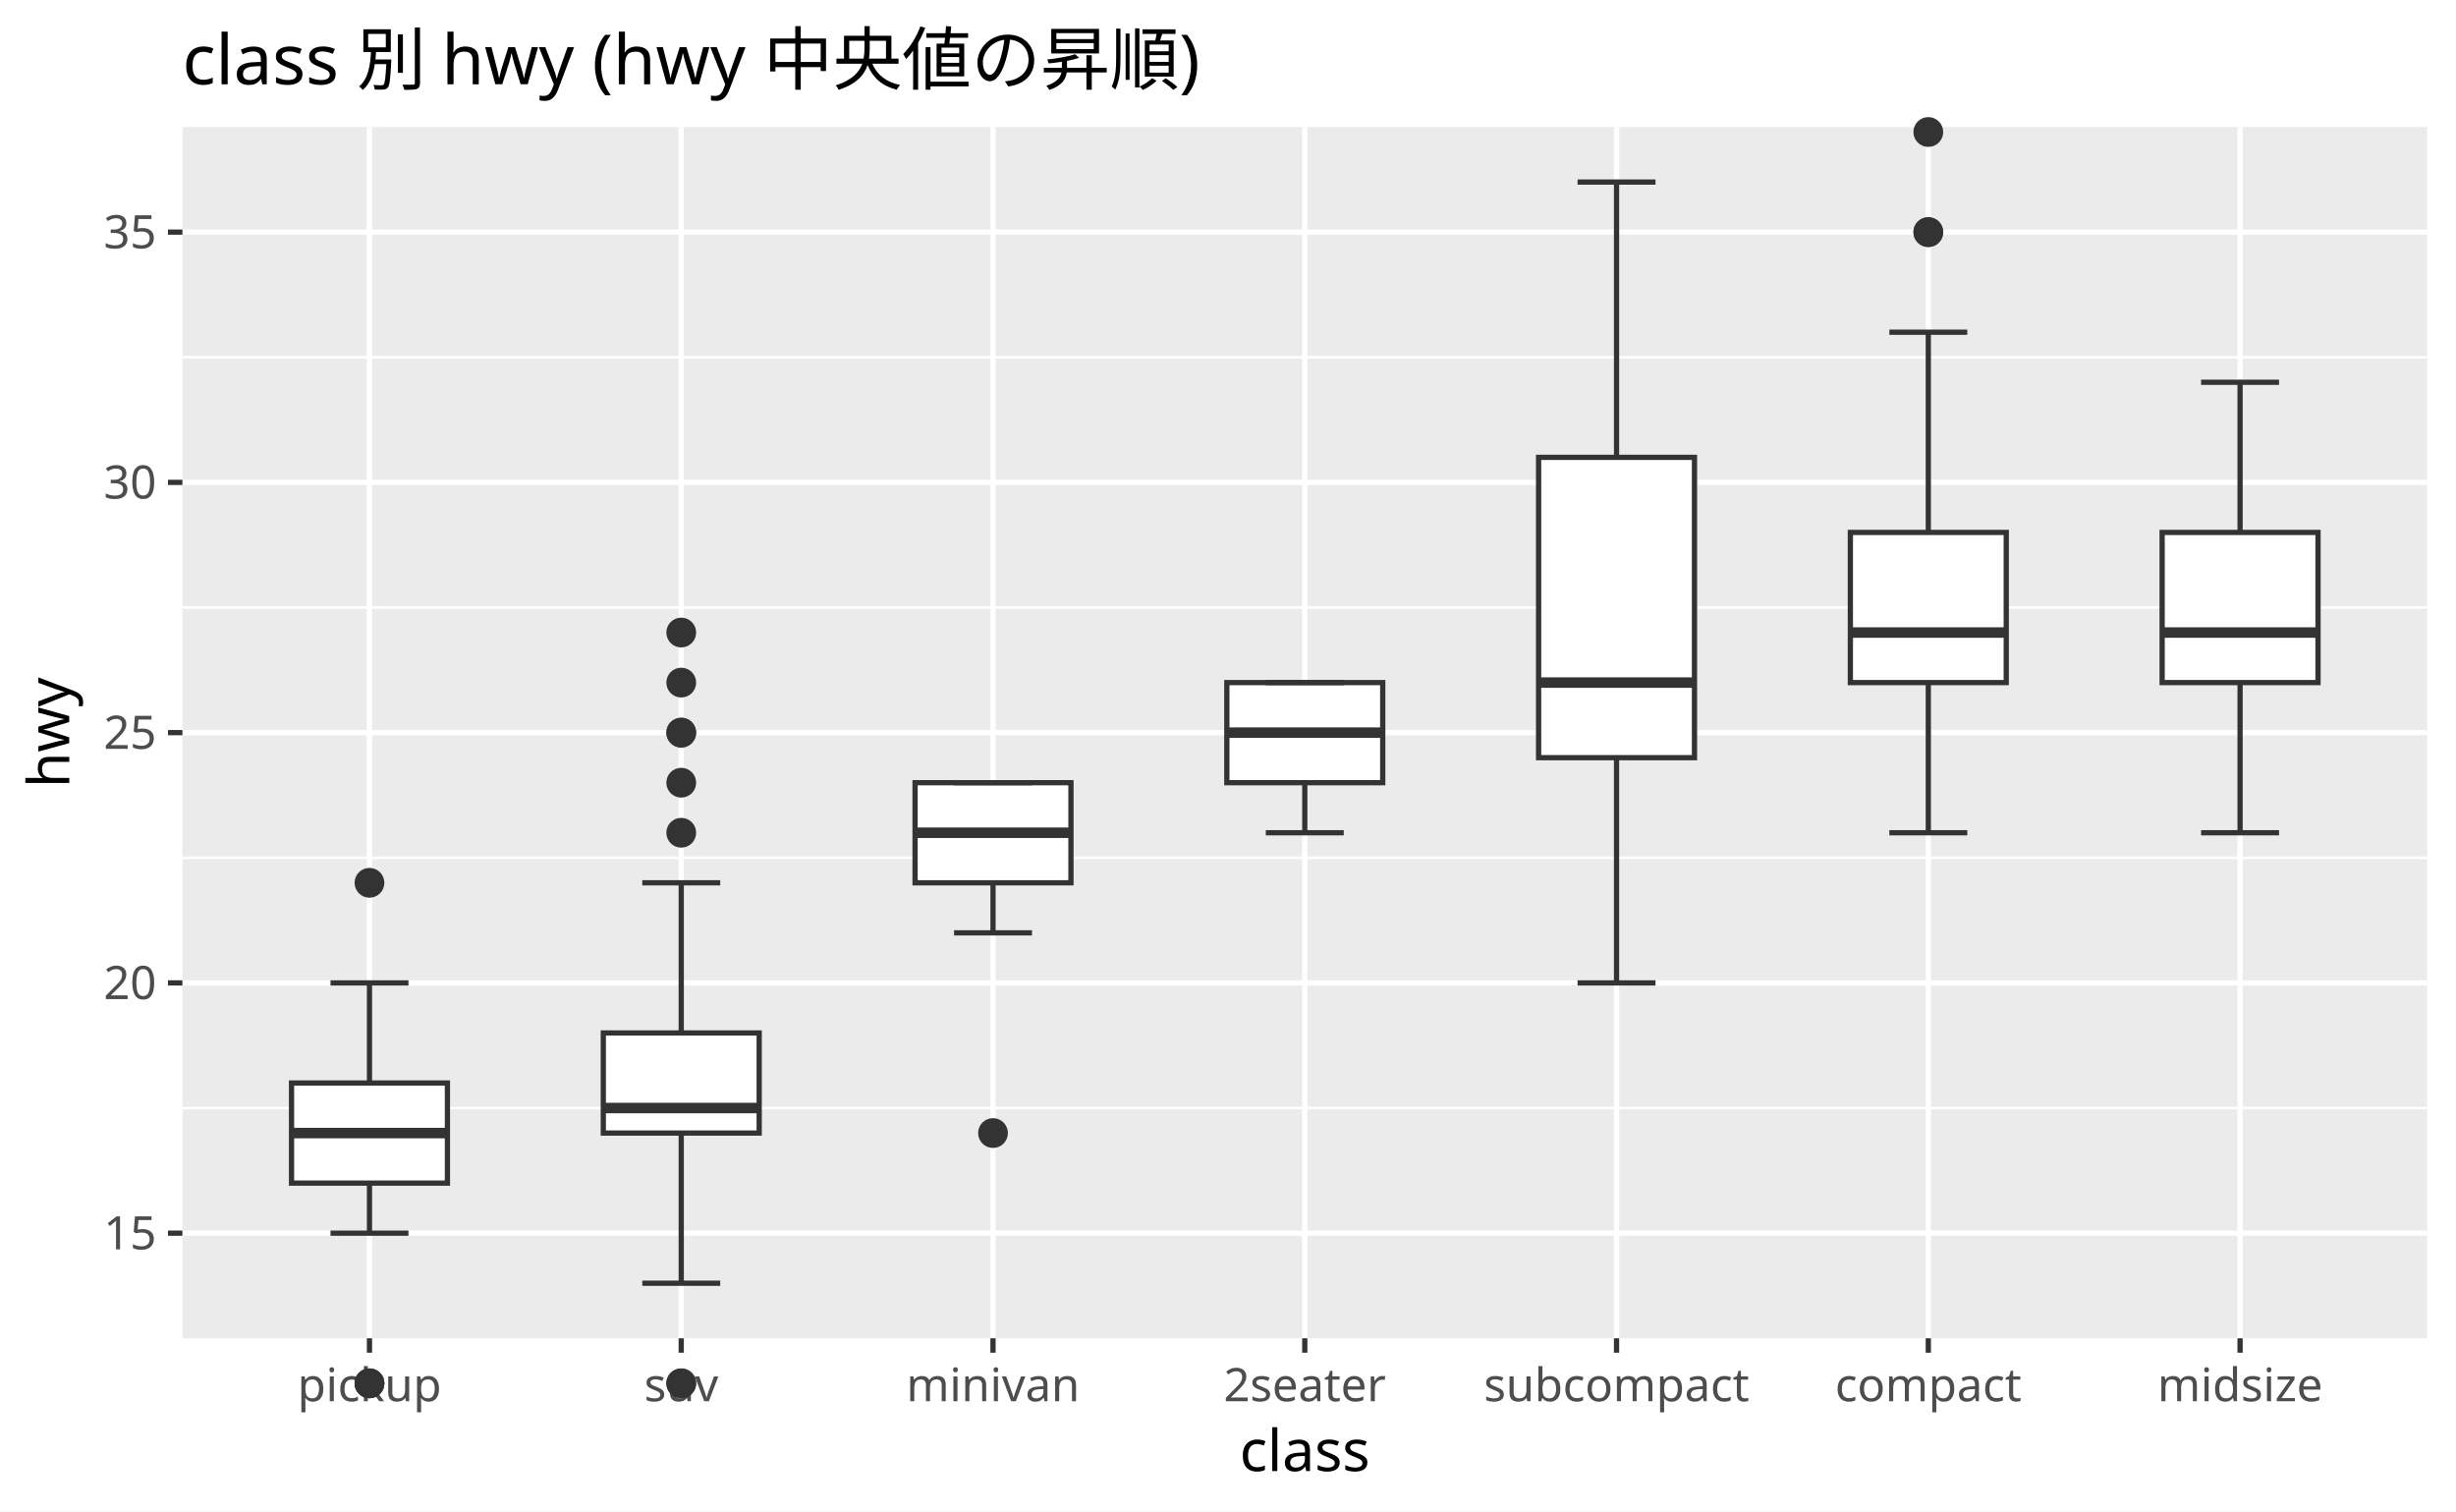
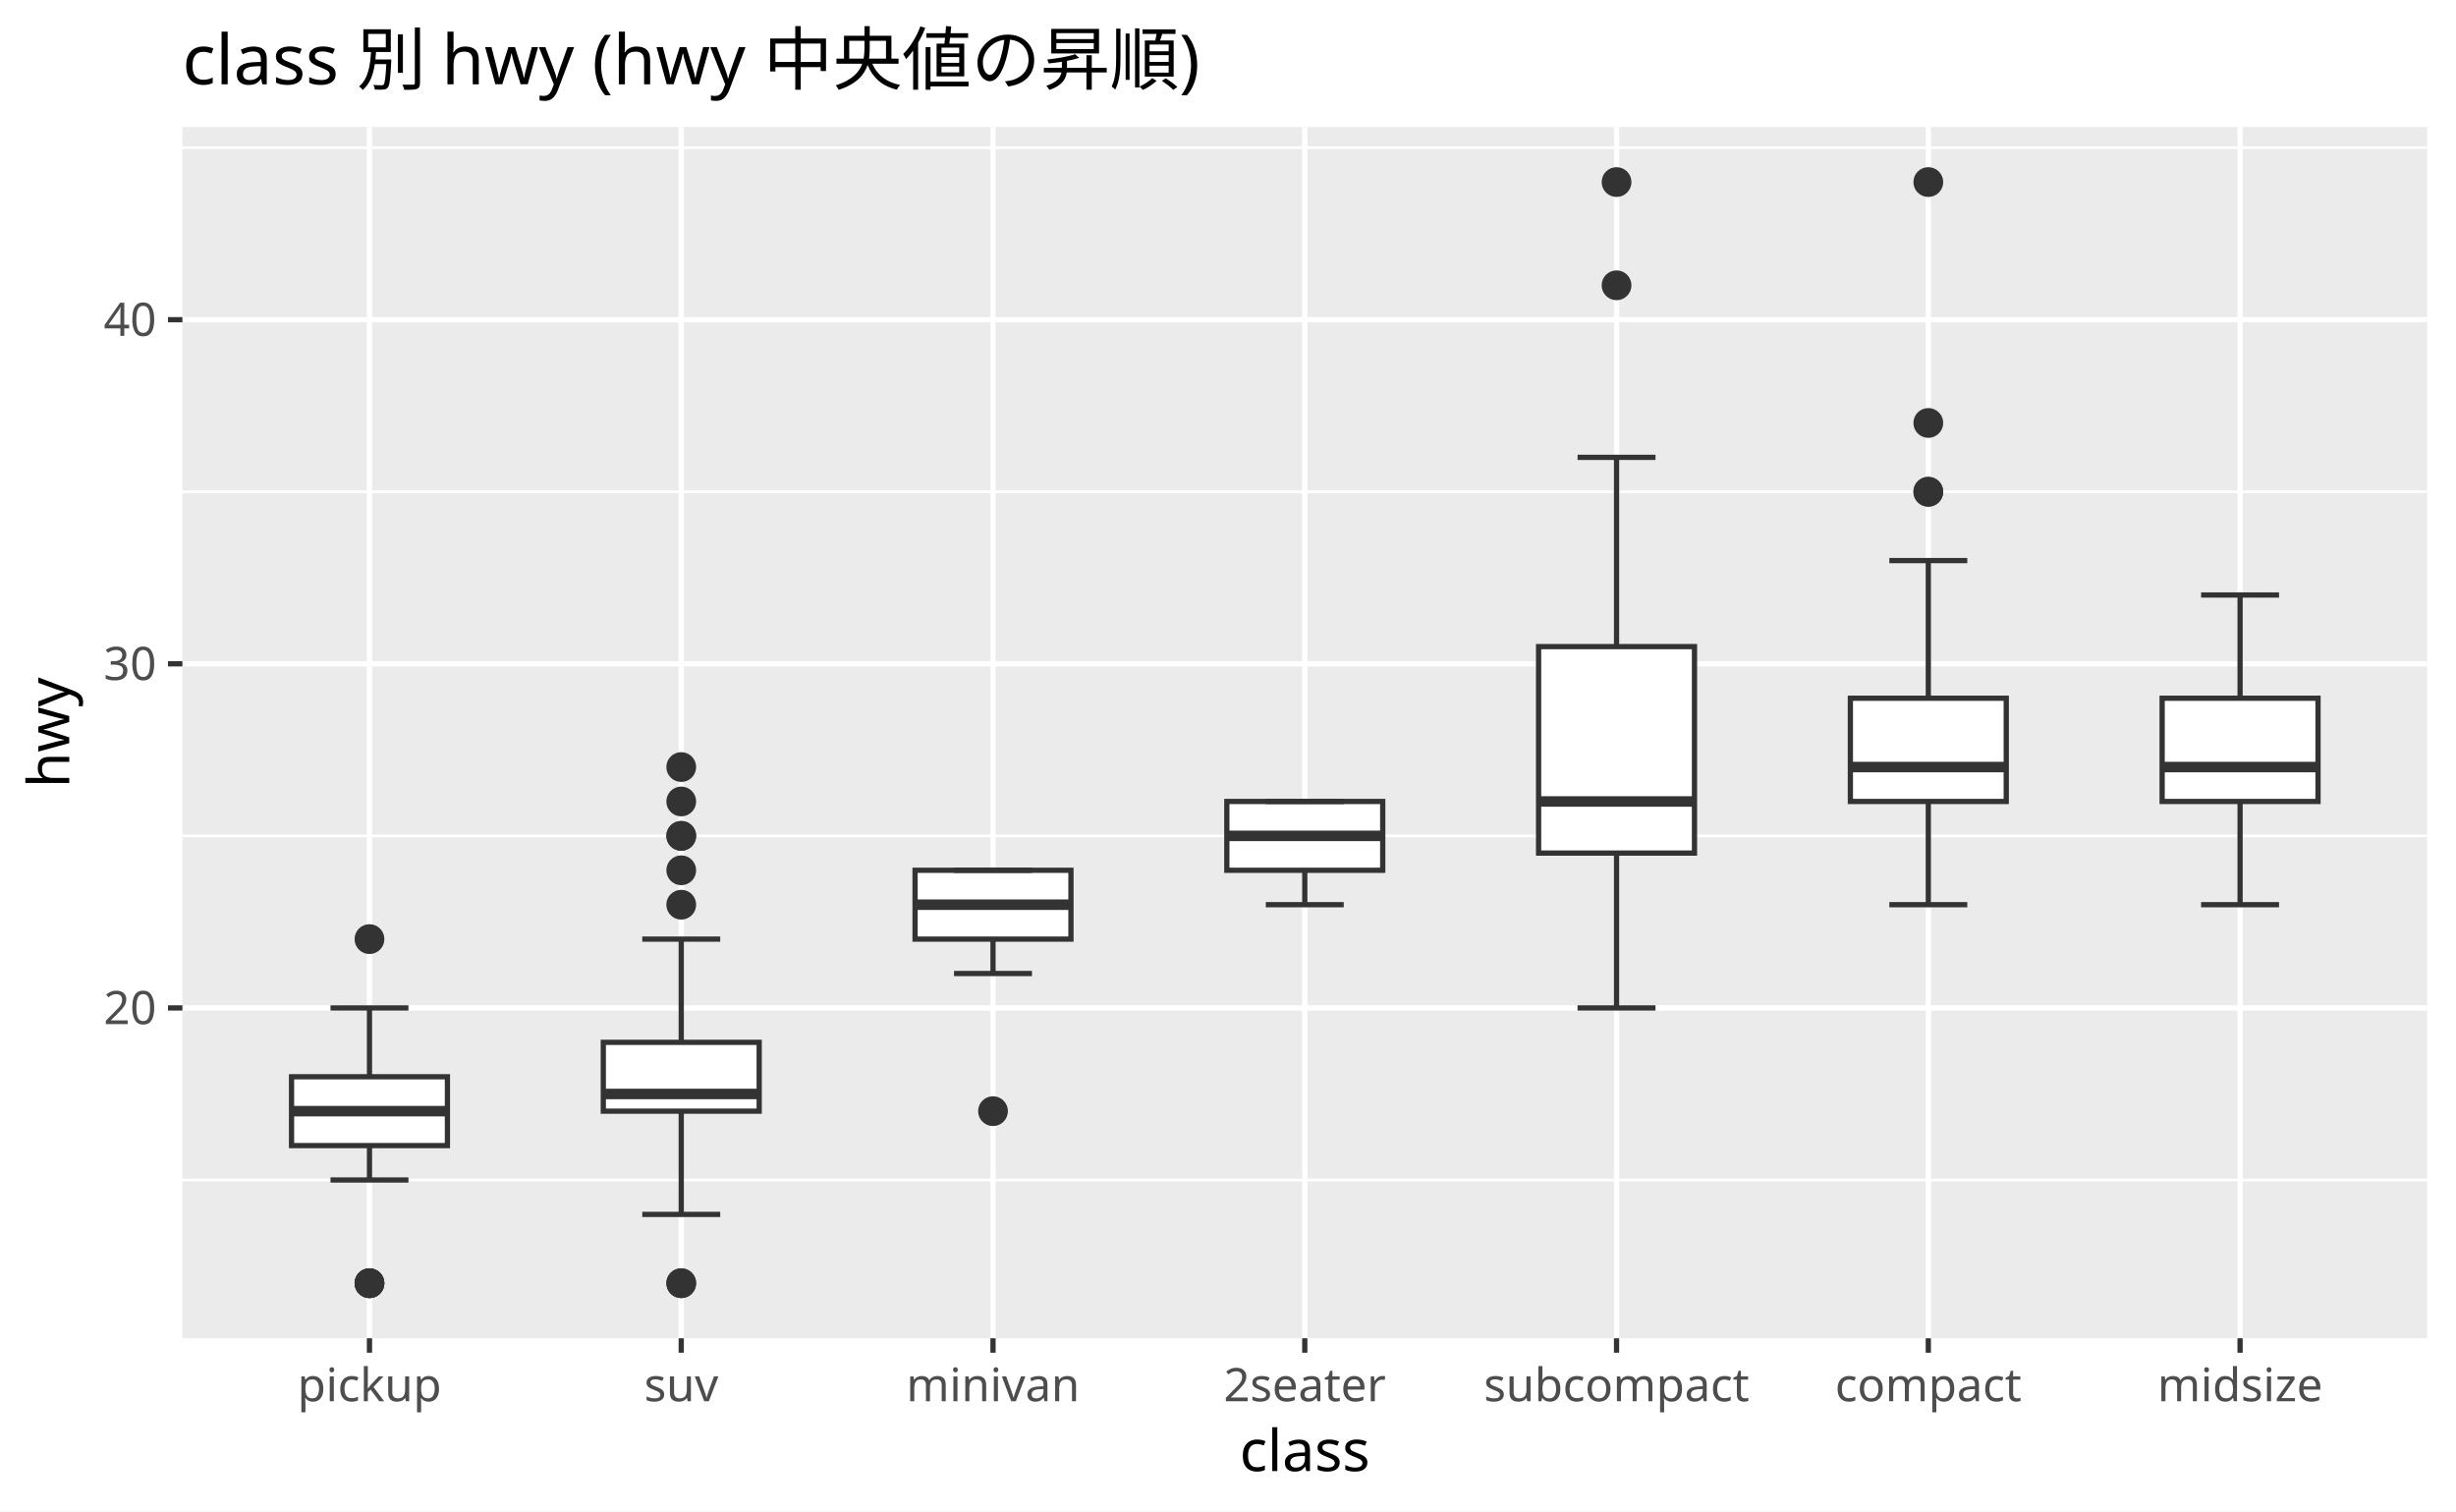
<svg xmlns="http://www.w3.org/2000/svg" width="624" height="384" viewBox="0 0 624 384">
  <rect x="0.0" y="0.0" width="624.0" height="384.0" fill="#ffffff" fill-opacity="1.0" stroke="none" />
  <rect x="46.347" y="32.267" width="570.32" height="307.733" fill="#ebebeb" fill-opacity="1.0" stroke="none" />
  <line x1="93.873" y1="32.267" x2="93.873" y2="340.0" stroke="#ffffff" stroke-width="1.333" />
  <line x1="173.084" y1="32.267" x2="173.084" y2="340.0" stroke="#ffffff" stroke-width="1.333" />
  <line x1="252.296" y1="32.267" x2="252.296" y2="340.0" stroke="#ffffff" stroke-width="1.333" />
  <line x1="331.507" y1="32.267" x2="331.507" y2="340.0" stroke="#ffffff" stroke-width="1.333" />
  <line x1="410.718" y1="32.267" x2="410.718" y2="340.0" stroke="#ffffff" stroke-width="1.333" />
  <line x1="489.929" y1="32.267" x2="489.929" y2="340.0" stroke="#ffffff" stroke-width="1.333" />
  <line x1="569.14" y1="32.267" x2="569.14" y2="340.0" stroke="#ffffff" stroke-width="1.333" />
-   <line x1="46.347" y1="281.505" x2="616.667" y2="281.505" stroke="#ffffff" stroke-width="0.667" />
-   <line x1="46.347" y1="217.924" x2="616.667" y2="217.924" stroke="#ffffff" stroke-width="0.667" />
-   <line x1="46.347" y1="154.343" x2="616.667" y2="154.343" stroke="#ffffff" stroke-width="0.667" />
-   <line x1="46.347" y1="90.761" x2="616.667" y2="90.761" stroke="#ffffff" stroke-width="0.667" />
-   <line x1="46.347" y1="313.296" x2="616.667" y2="313.296" stroke="#ffffff" stroke-width="1.333" />
-   <line x1="46.347" y1="249.715" x2="616.667" y2="249.715" stroke="#ffffff" stroke-width="1.333" />
-   <line x1="46.347" y1="186.133" x2="616.667" y2="186.133" stroke="#ffffff" stroke-width="1.333" />
-   <line x1="46.347" y1="122.552" x2="616.667" y2="122.552" stroke="#ffffff" stroke-width="1.333" />
-   <line x1="46.347" y1="58.971" x2="616.667" y2="58.971" stroke="#ffffff" stroke-width="1.333" />
+   <line x1="46.347" y1="299.785" x2="616.667" y2="299.785" stroke="#ffffff" stroke-width="0.667" />
+   <line x1="46.347" y1="212.361" x2="616.667" y2="212.361" stroke="#ffffff" stroke-width="0.667" />
+   <line x1="46.347" y1="124.936" x2="616.667" y2="124.936" stroke="#ffffff" stroke-width="0.667" />
+   <line x1="46.347" y1="37.512" x2="616.667" y2="37.512" stroke="#ffffff" stroke-width="0.667" />
+   <line x1="46.347" y1="256.073" x2="616.667" y2="256.073" stroke="#ffffff" stroke-width="1.333" />
+   <line x1="46.347" y1="168.648" x2="616.667" y2="168.648" stroke="#ffffff" stroke-width="1.333" />
+   <line x1="46.347" y1="81.224" x2="616.667" y2="81.224" stroke="#ffffff" stroke-width="1.333" />
  <line x1="93.873" y1="340.0" x2="93.873" y2="343.667" stroke="#333333" stroke-width="1.333" />
  <text x="93.873" y="355.987" fill="#4d4d4d" font-size="11.733" font-family="sans-serif" text-anchor="middle">pickup</text>
  <line x1="173.084" y1="340.0" x2="173.084" y2="343.667" stroke="#333333" stroke-width="1.333" />
  <text x="173.084" y="355.987" fill="#4d4d4d" font-size="11.733" font-family="sans-serif" text-anchor="middle">suv</text>
  <line x1="252.296" y1="340.0" x2="252.296" y2="343.667" stroke="#333333" stroke-width="1.333" />
  <text x="252.296" y="355.987" fill="#4d4d4d" font-size="11.733" font-family="sans-serif" text-anchor="middle">minivan</text>
  <line x1="331.507" y1="340.0" x2="331.507" y2="343.667" stroke="#333333" stroke-width="1.333" />
  <text x="331.507" y="355.987" fill="#4d4d4d" font-size="11.733" font-family="sans-serif" text-anchor="middle">2seater</text>
  <line x1="410.718" y1="340.0" x2="410.718" y2="343.667" stroke="#333333" stroke-width="1.333" />
  <text x="410.718" y="355.987" fill="#4d4d4d" font-size="11.733" font-family="sans-serif" text-anchor="middle">subcompact</text>
  <line x1="489.929" y1="340.0" x2="489.929" y2="343.667" stroke="#333333" stroke-width="1.333" />
  <text x="489.929" y="355.987" fill="#4d4d4d" font-size="11.733" font-family="sans-serif" text-anchor="middle">compact</text>
  <line x1="569.14" y1="340.0" x2="569.14" y2="343.667" stroke="#333333" stroke-width="1.333" />
  <text x="569.14" y="355.987" fill="#4d4d4d" font-size="11.733" font-family="sans-serif" text-anchor="middle">midsize</text>
-   <line x1="46.347" y1="313.296" x2="42.68" y2="313.296" stroke="#333333" stroke-width="1.333" />
-   <text x="39.747" y="317.403" fill="#4d4d4d" font-size="11.733" font-family="sans-serif" text-anchor="end">15</text>
-   <line x1="46.347" y1="249.715" x2="42.68" y2="249.715" stroke="#333333" stroke-width="1.333" />
-   <text x="39.747" y="253.821" fill="#4d4d4d" font-size="11.733" font-family="sans-serif" text-anchor="end">20</text>
-   <line x1="46.347" y1="186.133" x2="42.68" y2="186.133" stroke="#333333" stroke-width="1.333" />
-   <text x="39.747" y="190.24" fill="#4d4d4d" font-size="11.733" font-family="sans-serif" text-anchor="end">25</text>
-   <line x1="46.347" y1="122.552" x2="42.68" y2="122.552" stroke="#333333" stroke-width="1.333" />
-   <text x="39.747" y="126.659" fill="#4d4d4d" font-size="11.733" font-family="sans-serif" text-anchor="end">30</text>
-   <line x1="46.347" y1="58.971" x2="42.68" y2="58.971" stroke="#333333" stroke-width="1.333" />
-   <text x="39.747" y="63.077" fill="#4d4d4d" font-size="11.733" font-family="sans-serif" text-anchor="end">35</text>
+   <line x1="46.347" y1="256.073" x2="42.68" y2="256.073" stroke="#333333" stroke-width="1.333" />
+   <text x="39.747" y="260.179" fill="#4d4d4d" font-size="11.733" font-family="sans-serif" text-anchor="end">20</text>
+   <line x1="46.347" y1="168.648" x2="42.68" y2="168.648" stroke="#333333" stroke-width="1.333" />
+   <text x="39.747" y="172.755" fill="#4d4d4d" font-size="11.733" font-family="sans-serif" text-anchor="end">30</text>
+   <line x1="46.347" y1="81.224" x2="42.68" y2="81.224" stroke="#333333" stroke-width="1.333" />
+   <text x="39.747" y="85.331" fill="#4d4d4d" font-size="11.733" font-family="sans-serif" text-anchor="end">40</text>
  <text x="46.347" y="21.413" fill="#000000" font-size="17.6" font-family="sans-serif" text-anchor="start">class 別 hwy (hwy 中央値の昇順)</text>
  <text x="331.507" y="373.733" fill="#000000" font-size="14.667" font-family="sans-serif" text-anchor="middle">class</text>
  <text x="17.6" y="186.133" fill="#000000" font-size="14.667" font-family="sans-serif" text-anchor="middle" transform="rotate(-90.0 17.6 186.1333)">hwy</text>
-   <rect x="74.071" y="275.147" width="39.606" height="25.433" fill="#ffffff" fill-opacity="1.0" stroke="#333333" stroke-width="1.333" />
-   <line x1="74.071" y1="287.863" x2="113.676" y2="287.863" stroke="#333333" stroke-width="2.667" />
-   <line x1="93.873" y1="300.58" x2="93.873" y2="313.296" stroke="#333333" stroke-width="1.333" />
-   <line x1="93.873" y1="275.147" x2="93.873" y2="249.715" stroke="#333333" stroke-width="1.333" />
-   <line x1="83.972" y1="313.296" x2="103.775" y2="313.296" stroke="#333333" stroke-width="1.333" />
-   <line x1="83.972" y1="249.715" x2="103.775" y2="249.715" stroke="#333333" stroke-width="1.333" />
-   <circle cx="93.873" cy="351.445" r="3.118" fill="#333333" fill-opacity="1.0" stroke="#333333" stroke-width="1.333" />
-   <circle cx="93.873" cy="351.445" r="3.118" fill="#333333" fill-opacity="1.0" stroke="#333333" stroke-width="1.333" />
-   <circle cx="93.873" cy="351.445" r="3.118" fill="#333333" fill-opacity="1.0" stroke="#333333" stroke-width="1.333" />
-   <circle cx="93.873" cy="224.282" r="3.118" fill="#333333" fill-opacity="1.0" stroke="#333333" stroke-width="1.333" />
-   <rect x="153.282" y="262.431" width="39.606" height="25.433" fill="#ffffff" fill-opacity="1.0" stroke="#333333" stroke-width="1.333" />
-   <line x1="153.282" y1="281.505" x2="192.887" y2="281.505" stroke="#333333" stroke-width="2.667" />
-   <line x1="173.084" y1="287.863" x2="173.084" y2="326.012" stroke="#333333" stroke-width="1.333" />
-   <line x1="173.084" y1="262.431" x2="173.084" y2="224.282" stroke="#333333" stroke-width="1.333" />
-   <line x1="163.183" y1="326.012" x2="182.986" y2="326.012" stroke="#333333" stroke-width="1.333" />
-   <line x1="163.183" y1="224.282" x2="182.986" y2="224.282" stroke="#333333" stroke-width="1.333" />
-   <circle cx="173.084" cy="351.445" r="3.118" fill="#333333" fill-opacity="1.0" stroke="#333333" stroke-width="1.333" />
-   <circle cx="173.084" cy="351.445" r="3.118" fill="#333333" fill-opacity="1.0" stroke="#333333" stroke-width="1.333" />
-   <circle cx="173.084" cy="211.566" r="3.118" fill="#333333" fill-opacity="1.0" stroke="#333333" stroke-width="1.333" />
-   <circle cx="173.084" cy="198.85" r="3.118" fill="#333333" fill-opacity="1.0" stroke="#333333" stroke-width="1.333" />
-   <circle cx="173.084" cy="186.133" r="3.118" fill="#333333" fill-opacity="1.0" stroke="#333333" stroke-width="1.333" />
-   <circle cx="173.084" cy="186.133" r="3.118" fill="#333333" fill-opacity="1.0" stroke="#333333" stroke-width="1.333" />
-   <circle cx="173.084" cy="173.417" r="3.118" fill="#333333" fill-opacity="1.0" stroke="#333333" stroke-width="1.333" />
-   <circle cx="173.084" cy="160.701" r="3.118" fill="#333333" fill-opacity="1.0" stroke="#333333" stroke-width="1.333" />
-   <rect x="232.493" y="198.85" width="39.606" height="25.433" fill="#ffffff" fill-opacity="1.0" stroke="#333333" stroke-width="1.333" />
-   <line x1="232.493" y1="211.566" x2="272.098" y2="211.566" stroke="#333333" stroke-width="2.667" />
-   <line x1="252.296" y1="224.282" x2="252.296" y2="236.998" stroke="#333333" stroke-width="1.333" />
-   <line x1="252.296" y1="198.85" x2="252.296" y2="198.85" stroke="#333333" stroke-width="1.333" />
-   <line x1="242.394" y1="236.998" x2="262.197" y2="236.998" stroke="#333333" stroke-width="1.333" />
-   <line x1="242.394" y1="198.85" x2="262.197" y2="198.85" stroke="#333333" stroke-width="1.333" />
-   <circle cx="252.296" cy="287.863" r="3.118" fill="#333333" fill-opacity="1.0" stroke="#333333" stroke-width="1.333" />
-   <rect x="311.704" y="173.417" width="39.606" height="25.433" fill="#ffffff" fill-opacity="1.0" stroke="#333333" stroke-width="1.333" />
-   <line x1="311.704" y1="186.133" x2="351.309" y2="186.133" stroke="#333333" stroke-width="2.667" />
-   <line x1="331.507" y1="198.85" x2="331.507" y2="211.566" stroke="#333333" stroke-width="1.333" />
-   <line x1="331.507" y1="173.417" x2="331.507" y2="173.417" stroke="#333333" stroke-width="1.333" />
-   <line x1="321.605" y1="211.566" x2="341.408" y2="211.566" stroke="#333333" stroke-width="1.333" />
-   <line x1="321.605" y1="173.417" x2="341.408" y2="173.417" stroke="#333333" stroke-width="1.333" />
-   <rect x="390.915" y="116.194" width="39.606" height="76.298" fill="#ffffff" fill-opacity="1.0" stroke="#333333" stroke-width="1.333" />
-   <line x1="390.915" y1="173.417" x2="430.521" y2="173.417" stroke="#333333" stroke-width="2.667" />
-   <line x1="410.718" y1="192.491" x2="410.718" y2="249.715" stroke="#333333" stroke-width="1.333" />
-   <line x1="410.718" y1="116.194" x2="410.718" y2="46.255" stroke="#333333" stroke-width="1.333" />
-   <line x1="400.816" y1="249.715" x2="420.619" y2="249.715" stroke="#333333" stroke-width="1.333" />
-   <line x1="400.816" y1="46.255" x2="420.619" y2="46.255" stroke="#333333" stroke-width="1.333" />
-   <circle cx="410.718" cy="-17.327" r="3.118" fill="#333333" fill-opacity="1.0" stroke="#333333" stroke-width="1.333" />
-   <circle cx="410.718" cy="-55.475" r="3.118" fill="#333333" fill-opacity="1.0" stroke="#333333" stroke-width="1.333" />
-   <rect x="470.126" y="135.268" width="39.606" height="38.149" fill="#ffffff" fill-opacity="1.0" stroke="#333333" stroke-width="1.333" />
-   <line x1="470.126" y1="160.701" x2="509.732" y2="160.701" stroke="#333333" stroke-width="2.667" />
-   <line x1="489.929" y1="173.417" x2="489.929" y2="211.566" stroke="#333333" stroke-width="1.333" />
-   <line x1="489.929" y1="135.268" x2="489.929" y2="84.403" stroke="#333333" stroke-width="1.333" />
-   <line x1="480.027" y1="211.566" x2="499.83" y2="211.566" stroke="#333333" stroke-width="1.333" />
-   <line x1="480.027" y1="84.403" x2="499.83" y2="84.403" stroke="#333333" stroke-width="1.333" />
-   <circle cx="489.929" cy="58.971" r="3.118" fill="#333333" fill-opacity="1.0" stroke="#333333" stroke-width="1.333" />
-   <circle cx="489.929" cy="58.971" r="3.118" fill="#333333" fill-opacity="1.0" stroke="#333333" stroke-width="1.333" />
-   <circle cx="489.929" cy="33.538" r="3.118" fill="#333333" fill-opacity="1.0" stroke="#333333" stroke-width="1.333" />
-   <circle cx="489.929" cy="-55.475" r="3.118" fill="#333333" fill-opacity="1.0" stroke="#333333" stroke-width="1.333" />
-   <rect x="549.337" y="135.268" width="39.606" height="38.149" fill="#ffffff" fill-opacity="1.0" stroke="#333333" stroke-width="1.333" />
-   <line x1="549.337" y1="160.701" x2="588.943" y2="160.701" stroke="#333333" stroke-width="2.667" />
-   <line x1="569.14" y1="173.417" x2="569.14" y2="211.566" stroke="#333333" stroke-width="1.333" />
-   <line x1="569.14" y1="135.268" x2="569.14" y2="97.12" stroke="#333333" stroke-width="1.333" />
-   <line x1="559.239" y1="211.566" x2="579.041" y2="211.566" stroke="#333333" stroke-width="1.333" />
-   <line x1="559.239" y1="97.12" x2="579.041" y2="97.12" stroke="#333333" stroke-width="1.333" />
+   <rect x="74.071" y="273.558" width="39.606" height="17.485" fill="#ffffff" fill-opacity="1.0" stroke="#333333" stroke-width="1.333" />
+   <line x1="74.071" y1="282.3" x2="113.676" y2="282.3" stroke="#333333" stroke-width="2.667" />
+   <line x1="93.873" y1="291.042" x2="93.873" y2="299.785" stroke="#333333" stroke-width="1.333" />
+   <line x1="93.873" y1="273.558" x2="93.873" y2="256.073" stroke="#333333" stroke-width="1.333" />
+   <line x1="83.972" y1="299.785" x2="103.775" y2="299.785" stroke="#333333" stroke-width="1.333" />
+   <line x1="83.972" y1="256.073" x2="103.775" y2="256.073" stroke="#333333" stroke-width="1.333" />
+   <circle cx="93.873" cy="326.012" r="3.118" fill="#333333" fill-opacity="1.0" stroke="#333333" stroke-width="1.333" />
+   <circle cx="93.873" cy="326.012" r="3.118" fill="#333333" fill-opacity="1.0" stroke="#333333" stroke-width="1.333" />
+   <circle cx="93.873" cy="326.012" r="3.118" fill="#333333" fill-opacity="1.0" stroke="#333333" stroke-width="1.333" />
+   <circle cx="93.873" cy="238.588" r="3.118" fill="#333333" fill-opacity="1.0" stroke="#333333" stroke-width="1.333" />
+   <rect x="153.282" y="264.815" width="39.606" height="17.485" fill="#ffffff" fill-opacity="1.0" stroke="#333333" stroke-width="1.333" />
+   <line x1="153.282" y1="277.929" x2="192.887" y2="277.929" stroke="#333333" stroke-width="2.667" />
+   <line x1="173.084" y1="282.3" x2="173.084" y2="308.527" stroke="#333333" stroke-width="1.333" />
+   <line x1="173.084" y1="264.815" x2="173.084" y2="238.588" stroke="#333333" stroke-width="1.333" />
+   <line x1="163.183" y1="308.527" x2="182.986" y2="308.527" stroke="#333333" stroke-width="1.333" />
+   <line x1="163.183" y1="238.588" x2="182.986" y2="238.588" stroke="#333333" stroke-width="1.333" />
+   <circle cx="173.084" cy="326.012" r="3.118" fill="#333333" fill-opacity="1.0" stroke="#333333" stroke-width="1.333" />
+   <circle cx="173.084" cy="326.012" r="3.118" fill="#333333" fill-opacity="1.0" stroke="#333333" stroke-width="1.333" />
+   <circle cx="173.084" cy="229.845" r="3.118" fill="#333333" fill-opacity="1.0" stroke="#333333" stroke-width="1.333" />
+   <circle cx="173.084" cy="221.103" r="3.118" fill="#333333" fill-opacity="1.0" stroke="#333333" stroke-width="1.333" />
+   <circle cx="173.084" cy="212.361" r="3.118" fill="#333333" fill-opacity="1.0" stroke="#333333" stroke-width="1.333" />
+   <circle cx="173.084" cy="212.361" r="3.118" fill="#333333" fill-opacity="1.0" stroke="#333333" stroke-width="1.333" />
+   <circle cx="173.084" cy="203.618" r="3.118" fill="#333333" fill-opacity="1.0" stroke="#333333" stroke-width="1.333" />
+   <circle cx="173.084" cy="194.876" r="3.118" fill="#333333" fill-opacity="1.0" stroke="#333333" stroke-width="1.333" />
+   <rect x="232.493" y="221.103" width="39.606" height="17.485" fill="#ffffff" fill-opacity="1.0" stroke="#333333" stroke-width="1.333" />
+   <line x1="232.493" y1="229.845" x2="272.098" y2="229.845" stroke="#333333" stroke-width="2.667" />
+   <line x1="252.296" y1="238.588" x2="252.296" y2="247.33" stroke="#333333" stroke-width="1.333" />
+   <line x1="252.296" y1="221.103" x2="252.296" y2="221.103" stroke="#333333" stroke-width="1.333" />
+   <line x1="242.394" y1="247.33" x2="262.197" y2="247.33" stroke="#333333" stroke-width="1.333" />
+   <line x1="242.394" y1="221.103" x2="262.197" y2="221.103" stroke="#333333" stroke-width="1.333" />
+   <circle cx="252.296" cy="282.3" r="3.118" fill="#333333" fill-opacity="1.0" stroke="#333333" stroke-width="1.333" />
+   <rect x="311.704" y="203.618" width="39.606" height="17.485" fill="#ffffff" fill-opacity="1.0" stroke="#333333" stroke-width="1.333" />
+   <line x1="311.704" y1="212.361" x2="351.309" y2="212.361" stroke="#333333" stroke-width="2.667" />
+   <line x1="331.507" y1="221.103" x2="331.507" y2="229.845" stroke="#333333" stroke-width="1.333" />
+   <line x1="331.507" y1="203.618" x2="331.507" y2="203.618" stroke="#333333" stroke-width="1.333" />
+   <line x1="321.605" y1="229.845" x2="341.408" y2="229.845" stroke="#333333" stroke-width="1.333" />
+   <line x1="321.605" y1="203.618" x2="341.408" y2="203.618" stroke="#333333" stroke-width="1.333" />
+   <rect x="390.915" y="164.277" width="39.606" height="52.455" fill="#ffffff" fill-opacity="1.0" stroke="#333333" stroke-width="1.333" />
+   <line x1="390.915" y1="203.618" x2="430.521" y2="203.618" stroke="#333333" stroke-width="2.667" />
+   <line x1="410.718" y1="216.732" x2="410.718" y2="256.073" stroke="#333333" stroke-width="1.333" />
+   <line x1="410.718" y1="164.277" x2="410.718" y2="116.194" stroke="#333333" stroke-width="1.333" />
+   <line x1="400.816" y1="256.073" x2="420.619" y2="256.073" stroke="#333333" stroke-width="1.333" />
+   <line x1="400.816" y1="116.194" x2="420.619" y2="116.194" stroke="#333333" stroke-width="1.333" />
+   <circle cx="410.718" cy="72.482" r="3.118" fill="#333333" fill-opacity="1.0" stroke="#333333" stroke-width="1.333" />
+   <circle cx="410.718" cy="46.255" r="3.118" fill="#333333" fill-opacity="1.0" stroke="#333333" stroke-width="1.333" />
+   <rect x="470.126" y="177.391" width="39.606" height="26.227" fill="#ffffff" fill-opacity="1.0" stroke="#333333" stroke-width="1.333" />
+   <line x1="470.126" y1="194.876" x2="509.732" y2="194.876" stroke="#333333" stroke-width="2.667" />
+   <line x1="489.929" y1="203.618" x2="489.929" y2="229.845" stroke="#333333" stroke-width="1.333" />
+   <line x1="489.929" y1="177.391" x2="489.929" y2="142.421" stroke="#333333" stroke-width="1.333" />
+   <line x1="480.027" y1="229.845" x2="499.83" y2="229.845" stroke="#333333" stroke-width="1.333" />
+   <line x1="480.027" y1="142.421" x2="499.83" y2="142.421" stroke="#333333" stroke-width="1.333" />
+   <circle cx="489.929" cy="124.936" r="3.118" fill="#333333" fill-opacity="1.0" stroke="#333333" stroke-width="1.333" />
+   <circle cx="489.929" cy="124.936" r="3.118" fill="#333333" fill-opacity="1.0" stroke="#333333" stroke-width="1.333" />
+   <circle cx="489.929" cy="107.452" r="3.118" fill="#333333" fill-opacity="1.0" stroke="#333333" stroke-width="1.333" />
+   <circle cx="489.929" cy="46.255" r="3.118" fill="#333333" fill-opacity="1.0" stroke="#333333" stroke-width="1.333" />
+   <rect x="549.337" y="177.391" width="39.606" height="26.227" fill="#ffffff" fill-opacity="1.0" stroke="#333333" stroke-width="1.333" />
+   <line x1="549.337" y1="194.876" x2="588.943" y2="194.876" stroke="#333333" stroke-width="2.667" />
+   <line x1="569.14" y1="203.618" x2="569.14" y2="229.845" stroke="#333333" stroke-width="1.333" />
+   <line x1="569.14" y1="177.391" x2="569.14" y2="151.164" stroke="#333333" stroke-width="1.333" />
+   <line x1="559.239" y1="229.845" x2="579.041" y2="229.845" stroke="#333333" stroke-width="1.333" />
+   <line x1="559.239" y1="151.164" x2="579.041" y2="151.164" stroke="#333333" stroke-width="1.333" />
</svg>
